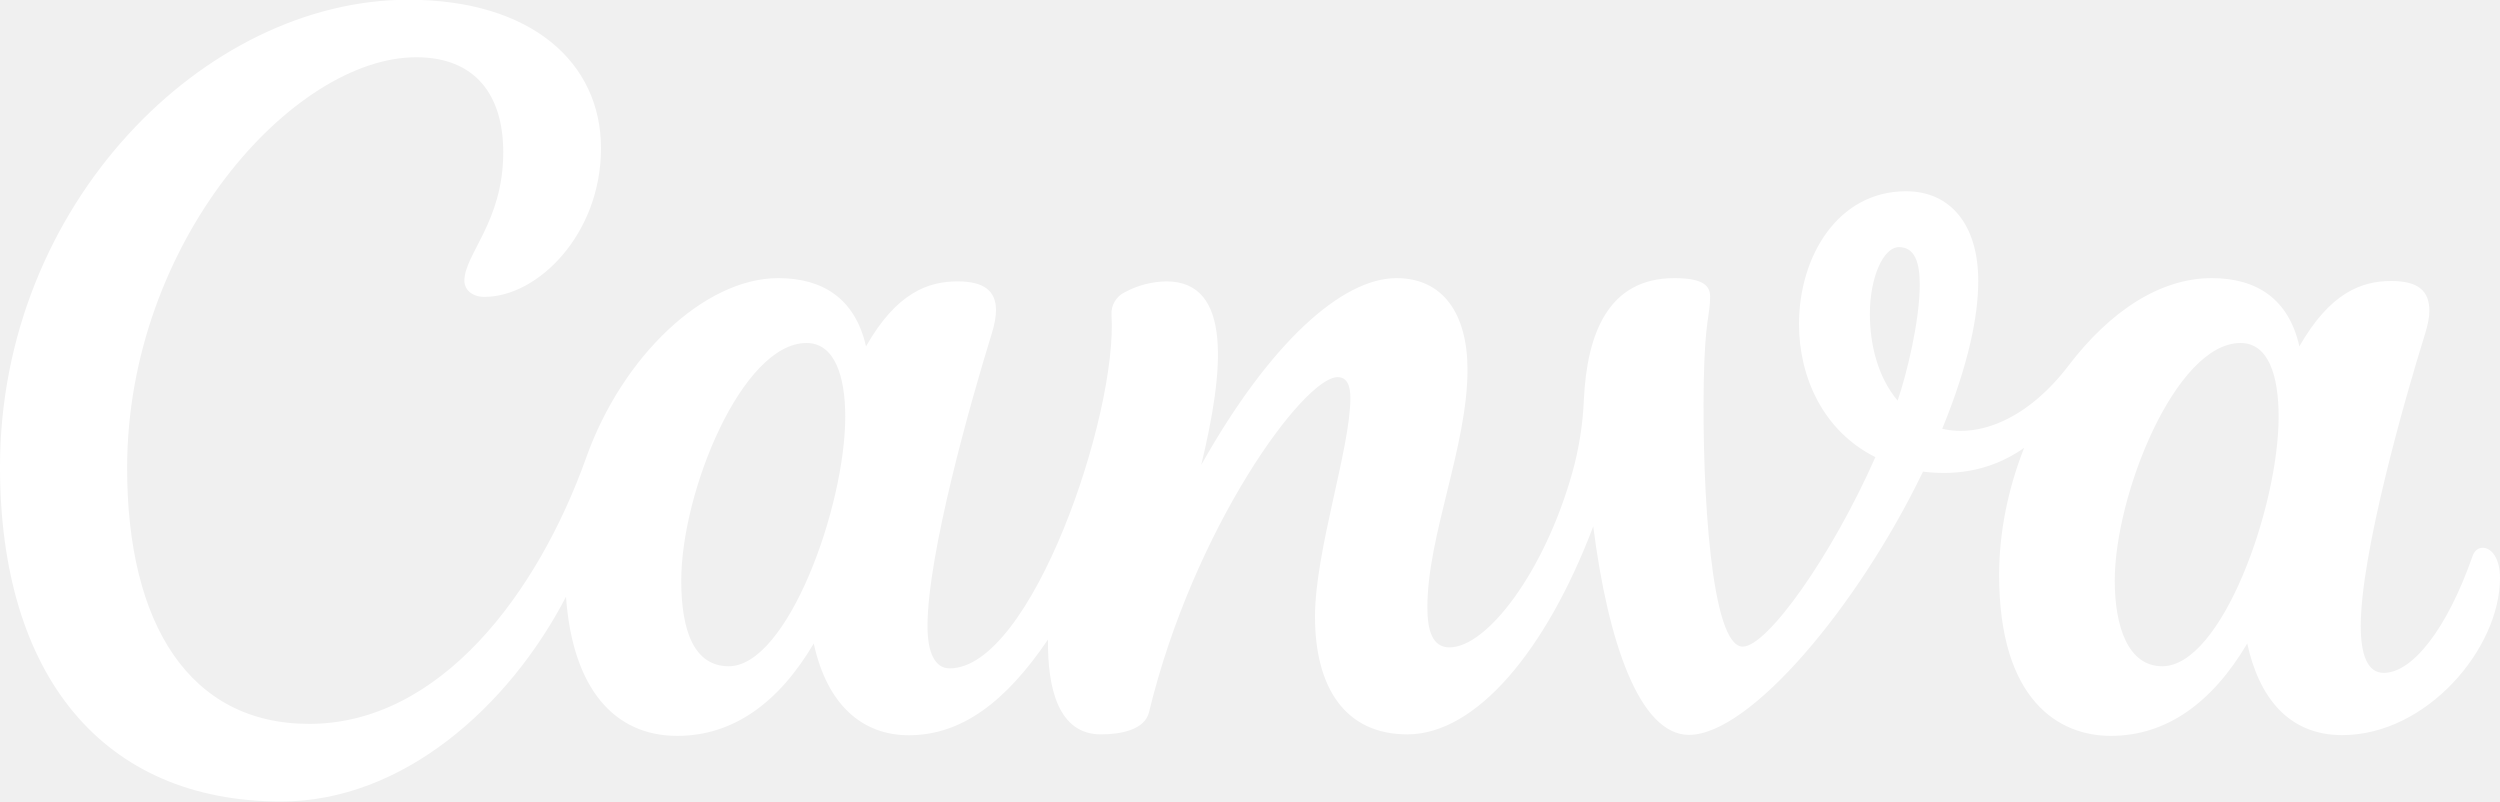
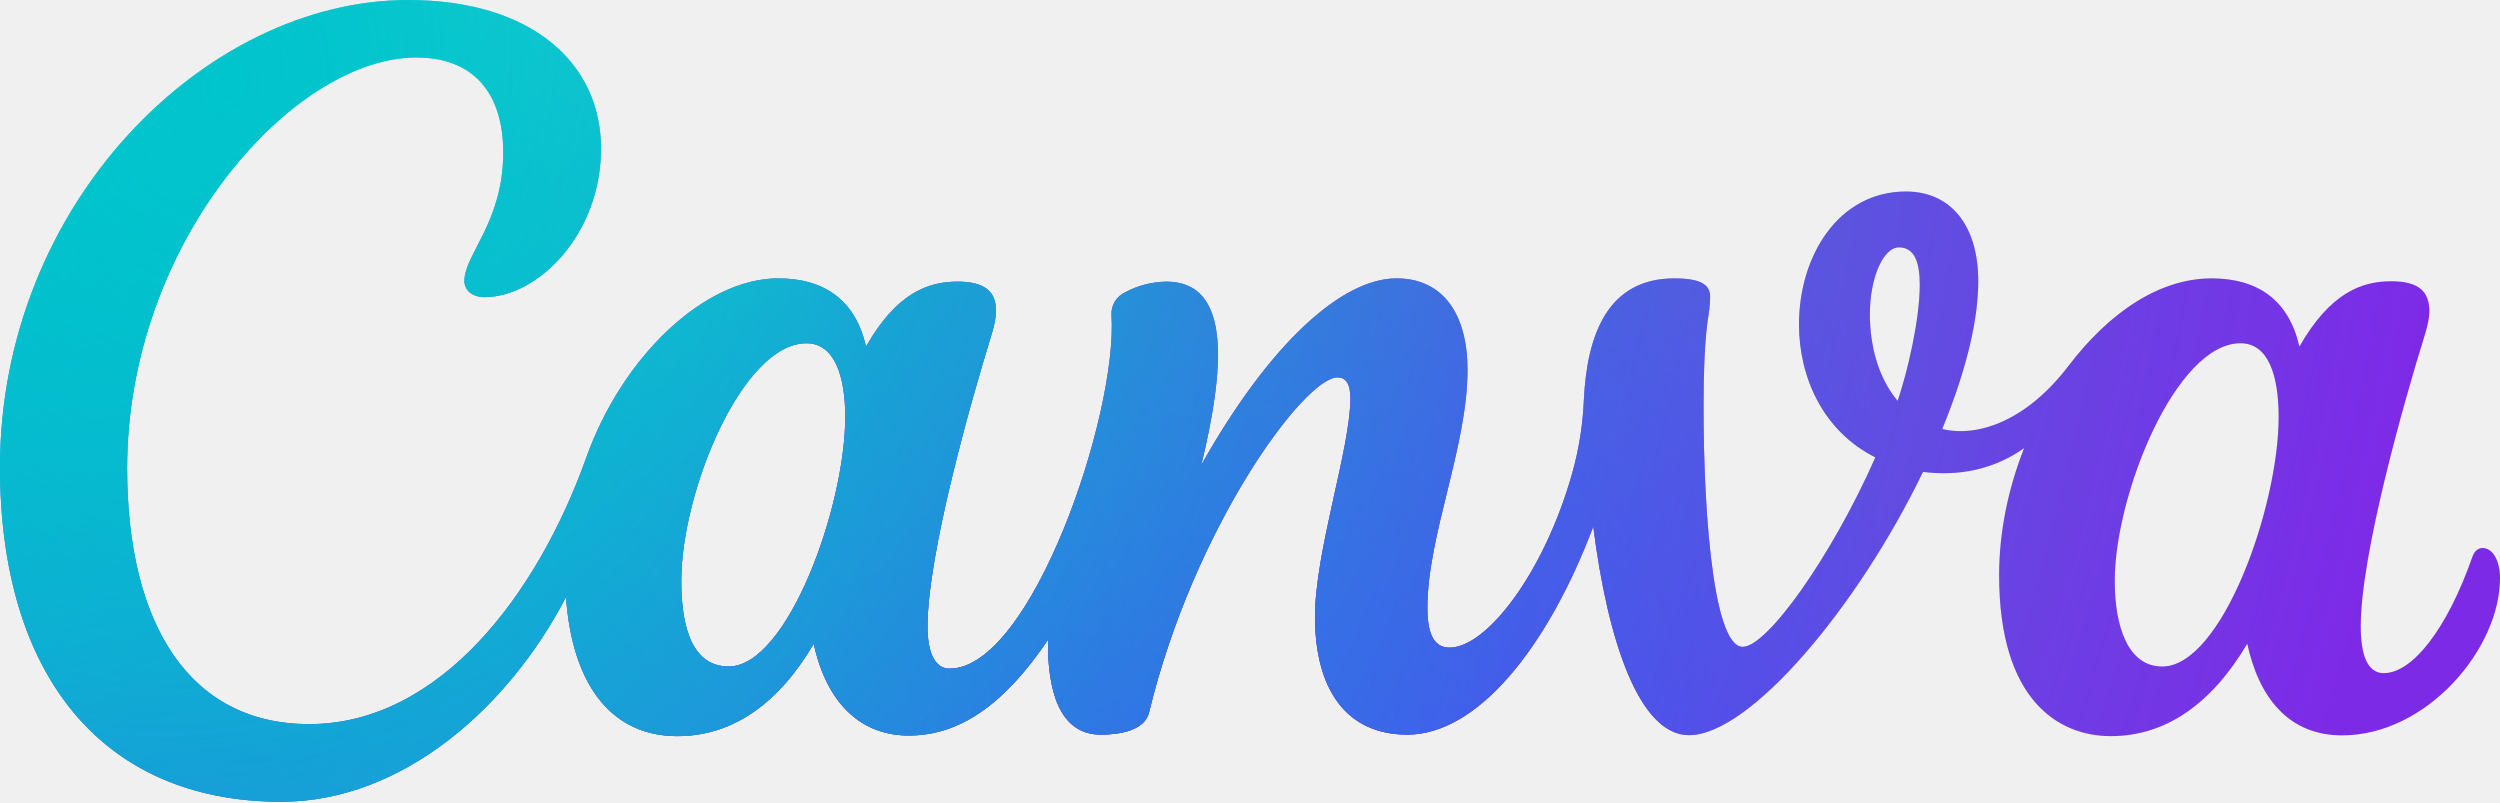
- <svg xmlns="http://www.w3.org/2000/svg" version="1.1" id="Layer_1" x="0px" y="0px" viewBox="0 0 2000 641" style="enable-background:new 0 0 2000 641;" xml:space="preserve">
-   <style type="text/css">
- 	.st0{fill:#FFFFFF;}
- </style>
-   <g>
-     <g>
-       <path class="st0" d="M1986.1,438.2c-3.4,0-6.5,2.2-8.1,6.8c-20.5,58.5-48.2,93.3-71,93.3c-13.1,0-18.4-14.6-18.4-37.5    c0-57.3,34.3-178.8,51.6-234.2c2-6.7,3.3-12.7,3.3-17.8c0-16.1-8.8-24-30.6-24c-23.5,0-48.8,9.2-73.4,52.3    c-8.5-38-34.2-54.6-70.1-54.6c-41.5,0-81.6,26.7-114.6,70s-71.8,57.5-101,50.5c21-51.4,28.8-89.8,28.8-118.3    c0-44.7-22.1-71.7-57.8-71.7c-54.3,0-85.6,51.8-85.6,106.3c0,42.1,19.1,85.4,61.1,106.4c-35.2,79.6-86.6,151.6-106.1,151.6    c-25.2,0-32.6-123.3-31.2-211.5c0.9-50.6,5.1-53.2,5.1-68.5c0-8.8-5.7-14.8-28.6-14.8c-53.4,0-69.9,45.2-72.4,97.1    c-0.8,19.7-3.9,39.3-9.2,58.3c-22.3,79.6-68.3,140-98.3,140c-13.9,0-17.7-13.9-17.7-32.1c0-57.3,32.1-128.9,32.1-190    c0-44.9-19.7-73.3-56.8-73.3c-43.7,0-101.5,52-156.2,149.4c18-74.6,25.4-146.8-27.9-146.8c-11.6,0.2-22.9,3.1-33.1,8.6    c-7,3.3-11.3,10.5-10.8,18.2c5.1,79.4-64,282.8-129.5,282.8c-11.9,0-17.7-12.9-17.7-33.7c0-57.4,34.2-178.6,51.4-234.1    c2.2-7.2,3.4-13.4,3.4-18.8c0-15.2-9.4-23-30.7-23c-23.4,0-48.8,8.9-73.3,52c-8.6-38-34.3-54.6-70.2-54.6    c-58.9,0-124.7,62.3-153.6,143.5c-38.7,108.4-116.7,213.1-221.7,213.1c-95.3,0-145.6-79.3-145.6-204.6    c0-180.9,132.8-328.7,231.3-328.7c47.1,0,69.6,30,69.6,76c0,55.7-31.1,81.6-31.1,102.8c0,6.5,5.4,12.9,16.1,12.9    c42.8,0,93.2-50.3,93.2-118.9S425.1-0.2,326.6-0.2C163.8-0.2,0,163.6,0,373.5c0,167,82.4,267.7,224.9,267.7    c97.2,0,182.1-75.6,227.9-163.8c5.2,73.1,38.4,111.3,89,111.3c45,0,81.4-26.8,109.2-73.9c10.7,49.3,39.1,73.4,76,73.4    c42.3,0,77.7-26.8,111.4-76.6c-0.5,39.1,8.4,75.9,42.3,75.9c16,0,35.1-3.7,38.5-17.7c35.7-147.6,123.9-268.1,150.9-268.1    c8,0,10.2,7.7,10.2,16.8c0,40.1-28.3,122.3-28.3,174.8c0,56.7,24.1,94.2,73.9,94.2c55.2,0,111.3-67.6,148.7-166.4    c11.7,92.3,37,166.8,76.6,166.8c48.6,0,134.9-102.3,187.2-210.6c20.5,2.6,51.3,1.9,80.9-19c-12.6,31.9-20,66.8-20,101.7    c0,100.5,48,128.7,89.3,128.7c44.9,0,81.3-26.8,109.2-73.9c9.2,42.5,32.7,73.3,75.9,73.3c67.6,0,126.3-69.1,126.3-125.8    C2000,447.3,1993.6,438.2,1986.1,438.2z M583,533c-27.3,0-38-27.5-38-68.5c0-71.2,48.7-190.1,100.2-190.1c22.5,0,31,26.5,31,58.9    C676.2,405.6,629.9,533,583,533z M1518.1,320.5c-16.3-19.4-22.2-45.8-22.2-69.3c0-29,10.6-53.5,23.3-53.5    c12.7,0,16.6,12.5,16.6,29.9C1535.8,256.7,1525.4,299.2,1518.1,320.5z M1729.8,533c-27.3,0-38-31.6-38-68.5    c0-68.7,48.7-190.1,100.6-190.1c22.5,0,30.5,26.3,30.5,58.9C1822.9,405.6,1777.4,533,1729.8,533z" />
-     </g>
-   </g>
+ <svg xmlns="http://www.w3.org/2000/svg" width="2000" height="642" viewBox="0 0 2000 642" fill="none">
+   <path d="M1986.1 438.4C1982.7 438.4 1979.6 440.6 1978 445.2C1957.5 503.7 1929.8 538.5 1907 538.5C1893.9 538.5 1888.6 523.9 1888.6 501C1888.6 443.7 1922.9 322.2 1940.2 266.8C1942.2 260.1 1943.5 254.1 1943.5 249C1943.5 232.9 1934.7 225 1912.9 225C1889.4 225 1864.1 234.2 1839.5 277.3C1831 239.3 1805.3 222.7 1769.4 222.7C1727.9 222.7 1687.8 249.4 1654.8 292.7C1621.8 336 1583 350.2 1553.8 343.2C1574.8 291.8 1582.6 253.4 1582.6 224.9C1582.6 180.2 1560.5 153.2 1524.8 153.2C1470.5 153.2 1439.2 205 1439.2 259.5C1439.2 301.6 1458.3 344.9 1500.3 365.9C1465.1 445.5 1413.7 517.5 1394.2 517.5C1369 517.5 1361.6 394.2 1363 306C1363.9 255.4 1368.1 252.8 1368.1 237.5C1368.1 228.7 1362.4 222.7 1339.5 222.7C1286.1 222.7 1269.6 267.9 1267.1 319.8C1266.3 339.5 1263.2 359.1 1257.9 378.1C1235.6 457.7 1189.6 518.1 1159.6 518.1C1145.7 518.1 1141.9 504.2 1141.9 486C1141.9 428.7 1174 357.1 1174 296C1174 251.1 1154.3 222.7 1117.2 222.7C1073.5 222.7 1015.7 274.7 961 372.1C979 297.5 986.4 225.3 933.1 225.3C921.5 225.5 910.2 228.4 900 233.9C893 237.2 888.7 244.4 889.2 252.1C894.3 331.5 825.2 534.9 759.7 534.9C747.8 534.9 742 522 742 501.2C742 443.8 776.2 322.6 793.4 267.1C795.6 259.9 796.8 253.7 796.8 248.3C796.8 233.1 787.4 225.3 766.1 225.3C742.7 225.3 717.3 234.2 692.8 277.3C684.2 239.3 658.5 222.7 622.6 222.7C563.7 222.7 497.9 285 469 366.2C430.3 474.6 352.3 579.3 247.3 579.3C152 579.3 101.7 500 101.7 374.7C101.7 193.8 234.5 46 333 46C380.1 46 402.6 76 402.6 122C402.6 177.7 371.5 203.6 371.5 224.8C371.5 231.3 376.9 237.7 387.6 237.7C430.4 237.7 480.8 187.4 480.8 118.8C480.8 50.2 425.1 0 326.6 0C163.8 0 0 163.8 0 373.7C0 540.7 82.4 641.4 224.9 641.4C322.1 641.4 407 565.8 452.8 477.6C458 550.7 491.2 588.9 541.8 588.9C586.8 588.9 623.2 562.1 651 515C661.7 564.3 690.1 588.4 727 588.4C769.3 588.4 804.7 561.6 838.4 511.8C837.9 550.9 846.8 587.7 880.7 587.7C896.7 587.7 915.8 584 919.2 570C954.9 422.4 1043.1 301.9 1070.1 301.9C1078.1 301.9 1080.3 309.6 1080.3 318.7C1080.3 358.8 1052 441 1052 493.5C1052 550.2 1076.1 587.7 1125.9 587.7C1181.1 587.7 1237.2 520.1 1274.6 421.3C1286.3 513.6 1311.6 588.1 1351.2 588.1C1399.8 588.1 1486.1 485.8 1538.4 377.5C1558.9 380.1 1589.7 379.4 1619.3 358.5C1606.7 390.4 1599.3 425.3 1599.3 460.2C1599.3 560.7 1647.3 588.9 1688.6 588.9C1733.5 588.9 1769.9 562.1 1797.8 515C1807 557.5 1830.5 588.3 1873.7 588.3C1941.3 588.3 2000 519.2 2000 462.5C2000 447.5 1993.6 438.4 1986.1 438.4ZM583 533.2C555.7 533.2 545 505.7 545 464.7C545 393.5 593.7 274.6 645.2 274.6C667.7 274.6 676.2 301.1 676.2 333.5C676.2 405.8 629.9 533.2 583 533.2ZM1518.1 320.7C1501.8 301.3 1495.9 274.9 1495.9 251.4C1495.9 222.4 1506.5 197.9 1519.2 197.9C1531.9 197.9 1535.8 210.4 1535.8 227.8C1535.8 256.9 1525.4 299.4 1518.1 320.7ZM1729.8 533.2C1702.5 533.2 1691.8 501.6 1691.8 464.7C1691.8 396 1740.5 274.6 1792.4 274.6C1814.9 274.6 1822.9 300.9 1822.9 333.5C1822.9 405.8 1777.4 533.2 1729.8 533.2Z" fill="url(#paint0_linear)" />
+   <path d="M1986.1 438.4C1982.7 438.4 1979.6 440.6 1978 445.2C1957.5 503.7 1929.8 538.5 1907 538.5C1893.9 538.5 1888.6 523.9 1888.6 501C1888.6 443.7 1922.9 322.2 1940.2 266.8C1942.2 260.1 1943.5 254.1 1943.5 249C1943.5 232.9 1934.7 225 1912.9 225C1889.4 225 1864.1 234.2 1839.5 277.3C1831 239.3 1805.3 222.7 1769.4 222.7C1727.9 222.7 1687.8 249.4 1654.8 292.7C1621.8 336 1583 350.2 1553.8 343.2C1574.8 291.8 1582.6 253.4 1582.6 224.9C1582.6 180.2 1560.5 153.2 1524.8 153.2C1470.5 153.2 1439.2 205 1439.2 259.5C1439.2 301.6 1458.3 344.9 1500.3 365.9C1465.1 445.5 1413.7 517.5 1394.2 517.5C1369 517.5 1361.6 394.2 1363 306C1363.9 255.4 1368.1 252.8 1368.1 237.5C1368.1 228.7 1362.4 222.7 1339.5 222.7C1286.1 222.7 1269.6 267.9 1267.1 319.8C1266.3 339.5 1263.2 359.1 1257.9 378.1C1235.6 457.7 1189.6 518.1 1159.6 518.1C1145.7 518.1 1141.9 504.2 1141.9 486C1141.9 428.7 1174 357.1 1174 296C1174 251.1 1154.3 222.7 1117.2 222.7C1073.5 222.7 1015.7 274.7 961 372.1C979 297.5 986.4 225.3 933.1 225.3C921.5 225.5 910.2 228.4 900 233.9C893 237.2 888.7 244.4 889.2 252.1C894.3 331.5 825.2 534.9 759.7 534.9C747.8 534.9 742 522 742 501.2C742 443.8 776.2 322.6 793.4 267.1C795.6 259.9 796.8 253.7 796.8 248.3C796.8 233.1 787.4 225.3 766.1 225.3C742.7 225.3 717.3 234.2 692.8 277.3C684.2 239.3 658.5 222.7 622.6 222.7C563.7 222.7 497.9 285 469 366.2C430.3 474.6 352.3 579.3 247.3 579.3C152 579.3 101.7 500 101.7 374.7C101.7 193.8 234.5 46 333 46C380.1 46 402.6 76 402.6 122C402.6 177.7 371.5 203.6 371.5 224.8C371.5 231.3 376.9 237.7 387.6 237.7C430.4 237.7 480.8 187.4 480.8 118.8C480.8 50.2 425.1 0 326.6 0C163.8 0 0 163.8 0 373.7C0 540.7 82.4 641.4 224.9 641.4C322.1 641.4 407 565.8 452.8 477.6C458 550.7 491.2 588.9 541.8 588.9C586.8 588.9 623.2 562.1 651 515C661.7 564.3 690.1 588.4 727 588.4C769.3 588.4 804.7 561.6 838.4 511.8C837.9 550.9 846.8 587.7 880.7 587.7C896.7 587.7 915.8 584 919.2 570C954.9 422.4 1043.1 301.9 1070.1 301.9C1078.1 301.9 1080.3 309.6 1080.3 318.7C1080.3 358.8 1052 441 1052 493.5C1052 550.2 1076.1 587.7 1125.9 587.7C1181.1 587.7 1237.2 520.1 1274.6 421.3C1286.3 513.6 1311.6 588.1 1351.2 588.1C1399.8 588.1 1486.1 485.8 1538.4 377.5C1558.9 380.1 1589.7 379.4 1619.3 358.5C1606.7 390.4 1599.3 425.3 1599.3 460.2C1599.3 560.7 1647.3 588.9 1688.6 588.9C1733.5 588.9 1769.9 562.1 1797.8 515C1807 557.5 1830.5 588.3 1873.7 588.3C1941.3 588.3 2000 519.2 2000 462.5C2000 447.5 1993.6 438.4 1986.1 438.4ZM583 533.2C555.7 533.2 545 505.7 545 464.7C545 393.5 593.7 274.6 645.2 274.6C667.7 274.6 676.2 301.1 676.2 333.5C676.2 405.8 629.9 533.2 583 533.2ZM1518.1 320.7C1501.8 301.3 1495.9 274.9 1495.9 251.4C1495.9 222.4 1506.5 197.9 1519.2 197.9C1531.9 197.9 1535.8 210.4 1535.8 227.8C1535.8 256.9 1525.4 299.4 1518.1 320.7ZM1729.8 533.2C1702.5 533.2 1691.8 501.6 1691.8 464.7C1691.8 396 1740.5 274.6 1792.4 274.6C1814.9 274.6 1822.9 300.9 1822.9 333.5C1822.9 405.8 1777.4 533.2 1729.8 533.2Z" fill="url(#paint1_radial)" />
+   <path d="M1986.1 438.4C1982.7 438.4 1979.6 440.6 1978 445.2C1957.5 503.7 1929.8 538.5 1907 538.5C1893.9 538.5 1888.6 523.9 1888.6 501C1888.6 443.7 1922.9 322.2 1940.2 266.8C1942.2 260.1 1943.5 254.1 1943.5 249C1943.5 232.9 1934.7 225 1912.9 225C1889.4 225 1864.1 234.2 1839.5 277.3C1831 239.3 1805.3 222.7 1769.4 222.7C1727.9 222.7 1687.8 249.4 1654.8 292.7C1621.8 336 1583 350.2 1553.8 343.2C1574.8 291.8 1582.6 253.4 1582.6 224.9C1582.6 180.2 1560.5 153.2 1524.8 153.2C1470.5 153.2 1439.2 205 1439.2 259.5C1439.2 301.6 1458.3 344.9 1500.3 365.9C1465.1 445.5 1413.7 517.5 1394.2 517.5C1369 517.5 1361.6 394.2 1363 306C1363.9 255.4 1368.1 252.8 1368.1 237.5C1368.1 228.7 1362.4 222.7 1339.5 222.7C1286.1 222.7 1269.6 267.9 1267.1 319.8C1266.3 339.5 1263.2 359.1 1257.9 378.1C1235.6 457.7 1189.6 518.1 1159.6 518.1C1145.7 518.1 1141.9 504.2 1141.9 486C1141.9 428.7 1174 357.1 1174 296C1174 251.1 1154.3 222.7 1117.2 222.7C1073.5 222.7 1015.7 274.7 961 372.1C979 297.5 986.4 225.3 933.1 225.3C921.5 225.5 910.2 228.4 900 233.9C893 237.2 888.7 244.4 889.2 252.1C894.3 331.5 825.2 534.9 759.7 534.9C747.8 534.9 742 522 742 501.2C742 443.8 776.2 322.6 793.4 267.1C795.6 259.9 796.8 253.7 796.8 248.3C796.8 233.1 787.4 225.3 766.1 225.3C742.7 225.3 717.3 234.2 692.8 277.3C684.2 239.3 658.5 222.7 622.6 222.7C563.7 222.7 497.9 285 469 366.2C430.3 474.6 352.3 579.3 247.3 579.3C152 579.3 101.7 500 101.7 374.7C101.7 193.8 234.5 46 333 46C380.1 46 402.6 76 402.6 122C402.6 177.7 371.5 203.6 371.5 224.8C371.5 231.3 376.9 237.7 387.6 237.7C430.4 237.7 480.8 187.4 480.8 118.8C480.8 50.2 425.1 0 326.6 0C163.8 0 0 163.8 0 373.7C0 540.7 82.4 641.4 224.9 641.4C322.1 641.4 407 565.8 452.8 477.6C458 550.7 491.2 588.9 541.8 588.9C586.8 588.9 623.2 562.1 651 515C661.7 564.3 690.1 588.4 727 588.4C769.3 588.4 804.7 561.6 838.4 511.8C837.9 550.9 846.8 587.7 880.7 587.7C896.7 587.7 915.8 584 919.2 570C954.9 422.4 1043.1 301.9 1070.1 301.9C1078.1 301.9 1080.3 309.6 1080.3 318.7C1080.3 358.8 1052 441 1052 493.5C1052 550.2 1076.1 587.7 1125.9 587.7C1181.1 587.7 1237.2 520.1 1274.6 421.3C1286.3 513.6 1311.6 588.1 1351.2 588.1C1399.8 588.1 1486.1 485.8 1538.4 377.5C1558.9 380.1 1589.7 379.4 1619.3 358.5C1606.7 390.4 1599.3 425.3 1599.3 460.2C1599.3 560.7 1647.3 588.9 1688.6 588.9C1733.5 588.9 1769.9 562.1 1797.8 515C1807 557.5 1830.5 588.3 1873.7 588.3C1941.3 588.3 2000 519.2 2000 462.5C2000 447.5 1993.6 438.4 1986.1 438.4ZM583 533.2C555.7 533.2 545 505.7 545 464.7C545 393.5 593.7 274.6 645.2 274.6C667.7 274.6 676.2 301.1 676.2 333.5C676.2 405.8 629.9 533.2 583 533.2ZM1518.1 320.7C1501.8 301.3 1495.9 274.9 1495.9 251.4C1495.9 222.4 1506.5 197.9 1519.2 197.9C1531.9 197.9 1535.8 210.4 1535.8 227.8C1535.8 256.9 1525.4 299.4 1518.1 320.7ZM1729.8 533.2C1702.5 533.2 1691.8 501.6 1691.8 464.7C1691.8 396 1740.5 274.6 1792.4 274.6C1814.9 274.6 1822.9 300.9 1822.9 333.5C1822.9 405.8 1777.4 533.2 1729.8 533.2Z" fill="url(#paint2_radial)" />
+   <path d="M1986.1 438.4C1982.7 438.4 1979.6 440.6 1978 445.2C1957.5 503.7 1929.8 538.5 1907 538.5C1893.9 538.5 1888.6 523.9 1888.6 501C1888.6 443.7 1922.9 322.2 1940.2 266.8C1942.2 260.1 1943.5 254.1 1943.5 249C1943.5 232.9 1934.7 225 1912.9 225C1889.4 225 1864.1 234.2 1839.5 277.3C1831 239.3 1805.3 222.7 1769.4 222.7C1727.9 222.7 1687.8 249.4 1654.8 292.7C1621.8 336 1583 350.2 1553.8 343.2C1574.8 291.8 1582.6 253.4 1582.6 224.9C1582.6 180.2 1560.5 153.2 1524.8 153.2C1470.5 153.2 1439.2 205 1439.2 259.5C1439.2 301.6 1458.3 344.9 1500.3 365.9C1465.1 445.5 1413.7 517.5 1394.2 517.5C1369 517.5 1361.6 394.2 1363 306C1363.9 255.4 1368.1 252.8 1368.1 237.5C1368.1 228.7 1362.4 222.7 1339.5 222.7C1286.1 222.7 1269.6 267.9 1267.1 319.8C1266.3 339.5 1263.2 359.1 1257.9 378.1C1235.6 457.7 1189.6 518.1 1159.6 518.1C1145.7 518.1 1141.9 504.2 1141.9 486C1141.9 428.7 1174 357.1 1174 296C1174 251.1 1154.3 222.7 1117.2 222.7C1073.5 222.7 1015.7 274.7 961 372.1C979 297.5 986.4 225.3 933.1 225.3C921.5 225.5 910.2 228.4 900 233.9C893 237.2 888.7 244.4 889.2 252.1C894.3 331.5 825.2 534.9 759.7 534.9C747.8 534.9 742 522 742 501.2C742 443.8 776.2 322.6 793.4 267.1C795.6 259.9 796.8 253.7 796.8 248.3C796.8 233.1 787.4 225.3 766.1 225.3C742.7 225.3 717.3 234.2 692.8 277.3C684.2 239.3 658.5 222.7 622.6 222.7C563.7 222.7 497.9 285 469 366.2C430.3 474.6 352.3 579.3 247.3 579.3C152 579.3 101.7 500 101.7 374.7C101.7 193.8 234.5 46 333 46C380.1 46 402.6 76 402.6 122C402.6 177.7 371.5 203.6 371.5 224.8C371.5 231.3 376.9 237.7 387.6 237.7C430.4 237.7 480.8 187.4 480.8 118.8C480.8 50.2 425.1 0 326.6 0C163.8 0 0 163.8 0 373.7C0 540.7 82.4 641.4 224.9 641.4C322.1 641.4 407 565.8 452.8 477.6C458 550.7 491.2 588.9 541.8 588.9C586.8 588.9 623.2 562.1 651 515C661.7 564.3 690.1 588.4 727 588.4C769.3 588.4 804.7 561.6 838.4 511.8C837.9 550.9 846.8 587.7 880.7 587.7C896.7 587.7 915.8 584 919.2 570C954.9 422.4 1043.1 301.9 1070.1 301.9C1078.1 301.9 1080.3 309.6 1080.3 318.7C1080.3 358.8 1052 441 1052 493.5C1052 550.2 1076.1 587.7 1125.9 587.7C1181.1 587.7 1237.2 520.1 1274.6 421.3C1286.3 513.6 1311.6 588.1 1351.2 588.1C1399.8 588.1 1486.1 485.8 1538.4 377.5C1558.9 380.1 1589.7 379.4 1619.3 358.5C1606.7 390.4 1599.3 425.3 1599.3 460.2C1599.3 560.7 1647.3 588.9 1688.6 588.9C1733.5 588.9 1769.9 562.1 1797.8 515C1807 557.5 1830.5 588.3 1873.7 588.3C1941.3 588.3 2000 519.2 2000 462.5C2000 447.5 1993.6 438.4 1986.1 438.4ZM583 533.2C555.7 533.2 545 505.7 545 464.7C545 393.5 593.7 274.6 645.2 274.6C667.7 274.6 676.2 301.1 676.2 333.5C676.2 405.8 629.9 533.2 583 533.2ZM1518.1 320.7C1501.8 301.3 1495.9 274.9 1495.9 251.4C1495.9 222.4 1506.5 197.9 1519.2 197.9C1531.9 197.9 1535.8 210.4 1535.8 227.8C1535.8 256.9 1525.4 299.4 1518.1 320.7ZM1729.8 533.2C1702.5 533.2 1691.8 501.6 1691.8 464.7C1691.8 396 1740.5 274.6 1792.4 274.6C1814.9 274.6 1822.9 300.9 1822.9 333.5C1822.9 405.8 1777.4 533.2 1729.8 533.2Z" fill="url(#paint3_radial)" />
+   <path d="M1986.1 438.4C1982.7 438.4 1979.6 440.6 1978 445.2C1957.5 503.7 1929.8 538.5 1907 538.5C1893.9 538.5 1888.6 523.9 1888.6 501C1888.6 443.7 1922.9 322.2 1940.2 266.8C1942.2 260.1 1943.5 254.1 1943.5 249C1943.5 232.9 1934.7 225 1912.9 225C1889.4 225 1864.1 234.2 1839.5 277.3C1831 239.3 1805.3 222.7 1769.4 222.7C1727.9 222.7 1687.8 249.4 1654.8 292.7C1621.8 336 1583 350.2 1553.8 343.2C1574.8 291.8 1582.6 253.4 1582.6 224.9C1582.6 180.2 1560.5 153.2 1524.8 153.2C1470.5 153.2 1439.2 205 1439.2 259.5C1439.2 301.6 1458.3 344.9 1500.3 365.9C1465.1 445.5 1413.7 517.5 1394.2 517.5C1369 517.5 1361.6 394.2 1363 306C1363.9 255.4 1368.1 252.8 1368.1 237.5C1368.1 228.7 1362.4 222.7 1339.5 222.7C1286.1 222.7 1269.6 267.9 1267.1 319.8C1266.3 339.5 1263.2 359.1 1257.9 378.1C1235.6 457.7 1189.6 518.1 1159.6 518.1C1145.7 518.1 1141.9 504.2 1141.9 486C1141.9 428.7 1174 357.1 1174 296C1174 251.1 1154.3 222.7 1117.2 222.7C1073.5 222.7 1015.7 274.7 961 372.1C979 297.5 986.4 225.3 933.1 225.3C921.5 225.5 910.2 228.4 900 233.9C893 237.2 888.7 244.4 889.2 252.1C894.3 331.5 825.2 534.9 759.7 534.9C747.8 534.9 742 522 742 501.2C742 443.8 776.2 322.6 793.4 267.1C795.6 259.9 796.8 253.7 796.8 248.3C796.8 233.1 787.4 225.3 766.1 225.3C742.7 225.3 717.3 234.2 692.8 277.3C684.2 239.3 658.5 222.7 622.6 222.7C563.7 222.7 497.9 285 469 366.2C430.3 474.6 352.3 579.3 247.3 579.3C152 579.3 101.7 500 101.7 374.7C101.7 193.8 234.5 46 333 46C380.1 46 402.6 76 402.6 122C402.6 177.7 371.5 203.6 371.5 224.8C371.5 231.3 376.9 237.7 387.6 237.7C430.4 237.7 480.8 187.4 480.8 118.8C480.8 50.2 425.1 0 326.6 0C163.8 0 0 163.8 0 373.7C0 540.7 82.4 641.4 224.9 641.4C322.1 641.4 407 565.8 452.8 477.6C458 550.7 491.2 588.9 541.8 588.9C586.8 588.9 623.2 562.1 651 515C661.7 564.3 690.1 588.4 727 588.4C769.3 588.4 804.7 561.6 838.4 511.8C837.9 550.9 846.8 587.7 880.7 587.7C896.7 587.7 915.8 584 919.2 570C954.9 422.4 1043.1 301.9 1070.1 301.9C1078.1 301.9 1080.3 309.6 1080.3 318.7C1080.3 358.8 1052 441 1052 493.5C1052 550.2 1076.1 587.7 1125.9 587.7C1181.1 587.7 1237.2 520.1 1274.6 421.3C1286.3 513.6 1311.6 588.1 1351.2 588.1C1399.8 588.1 1486.1 485.8 1538.4 377.5C1558.9 380.1 1589.7 379.4 1619.3 358.5C1606.7 390.4 1599.3 425.3 1599.3 460.2C1599.3 560.7 1647.3 588.9 1688.6 588.9C1733.5 588.9 1769.9 562.1 1797.8 515C1807 557.5 1830.5 588.3 1873.7 588.3C1941.3 588.3 2000 519.2 2000 462.5C2000 447.5 1993.6 438.4 1986.1 438.4ZM583 533.2C555.7 533.2 545 505.7 545 464.7C545 393.5 593.7 274.6 645.2 274.6C667.7 274.6 676.2 301.1 676.2 333.5C676.2 405.8 629.9 533.2 583 533.2ZM1518.1 320.7C1501.8 301.3 1495.9 274.9 1495.9 251.4C1495.9 222.4 1506.5 197.9 1519.2 197.9C1531.9 197.9 1535.8 210.4 1535.8 227.8C1535.8 256.9 1525.4 299.4 1518.1 320.7ZM1729.8 533.2C1702.5 533.2 1691.8 501.6 1691.8 464.7C1691.8 396 1740.5 274.6 1792.4 274.6C1814.9 274.6 1822.9 300.9 1822.9 333.5C1822.9 405.8 1777.4 533.2 1729.8 533.2Z" fill="url(#paint4_radial)" />
+   <path d="M1986.1 438.4C1982.7 438.4 1979.6 440.6 1978 445.2C1957.5 503.7 1929.8 538.5 1907 538.5C1893.9 538.5 1888.6 523.9 1888.6 501C1888.6 443.7 1922.9 322.2 1940.2 266.8C1942.2 260.1 1943.5 254.1 1943.5 249C1943.5 232.9 1934.7 225 1912.9 225C1889.4 225 1864.1 234.2 1839.5 277.3C1831 239.3 1805.3 222.7 1769.4 222.7C1727.9 222.7 1687.8 249.4 1654.8 292.7C1621.8 336 1583 350.2 1553.8 343.2C1574.8 291.8 1582.6 253.4 1582.6 224.9C1582.6 180.2 1560.5 153.2 1524.8 153.2C1470.5 153.2 1439.2 205 1439.2 259.5C1439.2 301.6 1458.3 344.9 1500.3 365.9C1465.1 445.5 1413.7 517.5 1394.2 517.5C1369 517.5 1361.6 394.2 1363 306C1363.9 255.4 1368.1 252.8 1368.1 237.5C1368.1 228.7 1362.4 222.7 1339.5 222.7C1286.1 222.7 1269.6 267.9 1267.1 319.8C1266.3 339.5 1263.2 359.1 1257.9 378.1C1235.6 457.7 1189.6 518.1 1159.6 518.1C1145.7 518.1 1141.9 504.2 1141.9 486C1141.9 428.7 1174 357.1 1174 296C1174 251.1 1154.3 222.7 1117.2 222.7C1073.5 222.7 1015.7 274.7 961 372.1C979 297.5 986.4 225.3 933.1 225.3C921.5 225.5 910.2 228.4 900 233.9C893 237.2 888.7 244.4 889.2 252.1C894.3 331.5 825.2 534.9 759.7 534.9C747.8 534.9 742 522 742 501.2C742 443.8 776.2 322.6 793.4 267.1C795.6 259.9 796.8 253.7 796.8 248.3C796.8 233.1 787.4 225.3 766.1 225.3C742.7 225.3 717.3 234.2 692.8 277.3C684.2 239.3 658.5 222.7 622.6 222.7C563.7 222.7 497.9 285 469 366.2C430.3 474.6 352.3 579.3 247.3 579.3C152 579.3 101.7 500 101.7 374.7C101.7 193.8 234.5 46 333 46C380.1 46 402.6 76 402.6 122C402.6 177.7 371.5 203.6 371.5 224.8C371.5 231.3 376.9 237.7 387.6 237.7C430.4 237.7 480.8 187.4 480.8 118.8C480.8 50.2 425.1 0 326.6 0C163.8 0 0 163.8 0 373.7C0 540.7 82.4 641.4 224.9 641.4C322.1 641.4 407 565.8 452.8 477.6C458 550.7 491.2 588.9 541.8 588.9C586.8 588.9 623.2 562.1 651 515C661.7 564.3 690.1 588.4 727 588.4C769.3 588.4 804.7 561.6 838.4 511.8C837.9 550.9 846.8 587.7 880.7 587.7C896.7 587.7 915.8 584 919.2 570C954.9 422.4 1043.1 301.9 1070.1 301.9C1078.1 301.9 1080.3 309.6 1080.3 318.7C1080.3 358.8 1052 441 1052 493.5C1052 550.2 1076.1 587.7 1125.9 587.7C1181.1 587.7 1237.2 520.1 1274.6 421.3C1286.3 513.6 1311.6 588.1 1351.2 588.1C1399.8 588.1 1486.1 485.8 1538.4 377.5C1558.9 380.1 1589.7 379.4 1619.3 358.5C1606.7 390.4 1599.3 425.3 1599.3 460.2C1599.3 560.7 1647.3 588.9 1688.6 588.9C1733.5 588.9 1769.9 562.1 1797.8 515C1807 557.5 1830.5 588.3 1873.7 588.3C1941.3 588.3 2000 519.2 2000 462.5C2000 447.5 1993.6 438.4 1986.1 438.4ZM583 533.2C555.7 533.2 545 505.7 545 464.7C545 393.5 593.7 274.6 645.2 274.6C667.7 274.6 676.2 301.1 676.2 333.5C676.2 405.8 629.9 533.2 583 533.2ZM1518.1 320.7C1501.8 301.3 1495.9 274.9 1495.9 251.4C1495.9 222.4 1506.5 197.9 1519.2 197.9C1531.9 197.9 1535.8 210.4 1535.8 227.8C1535.8 256.9 1525.4 299.4 1518.1 320.7ZM1729.8 533.2C1702.5 533.2 1691.8 501.6 1691.8 464.7C1691.8 396 1740.5 274.6 1792.4 274.6C1814.9 274.6 1822.9 300.9 1822.9 333.5C1822.9 405.8 1777.4 533.2 1729.8 533.2Z" fill="url(#paint5_radial)" />
+   <defs>
+     <linearGradient id="paint0_linear" x1="2000" y1="561" x2="336" y2="165" gradientUnits="userSpaceOnUse">
+       <stop stop-color="#7D2AE7" />
+       <stop offset="0.771" stop-color="#7D2AE7" />
+       <stop offset="1" stop-color="#7D2AE7" stop-opacity="0" />
+     </linearGradient>
+     <radialGradient id="paint1_radial" cx="0" cy="0" r="1" gradientUnits="userSpaceOnUse" gradientTransform="translate(1024 711) rotate(-45.8069) scale(602.515 400.422)">
+       <stop stop-color="#6420FF" />
+       <stop offset="1" stop-color="#6420FF" stop-opacity="0" />
+     </radialGradient>
+     <radialGradient id="paint2_radial" cx="0" cy="0" r="1" gradientUnits="userSpaceOnUse" gradientTransform="translate(47.9999 427) rotate(5.08826) scale(1172.62 934.604)">
+       <stop offset="0.25" stop-color="#00C4CC" />
+       <stop offset="1" stop-color="#00C4CC" stop-opacity="0" />
+     </radialGradient>
+     <radialGradient id="paint3_radial" cx="0" cy="0" r="1" gradientUnits="userSpaceOnUse" gradientTransform="translate(853.5 641) rotate(-38.8493) scale(755.651 516.691)">
+       <stop stop-color="#6420FF" />
+       <stop offset="1" stop-color="#6420FF" stop-opacity="0" />
+     </radialGradient>
+     <radialGradient id="paint4_radial" cx="0" cy="0" r="1" gradientUnits="userSpaceOnUse" gradientTransform="translate(112 753) rotate(-34.2673) scale(880.909 602.338)">
+       <stop stop-color="#6420FF" />
+       <stop offset="1" stop-color="#6420FF" stop-opacity="0" />
+     </radialGradient>
+     <radialGradient id="paint5_radial" cx="0" cy="0" r="1" gradientUnits="userSpaceOnUse" gradientTransform="translate(192 59) rotate(12.4717) scale(1741.08 2135.37)">
+       <stop stop-color="#00C4CC" stop-opacity="0.726" />
+       <stop stop-color="#00C4CC" />
+       <stop offset="1" stop-color="#00C4CC" stop-opacity="0" />
+     </radialGradient>
+   </defs>
</svg>
